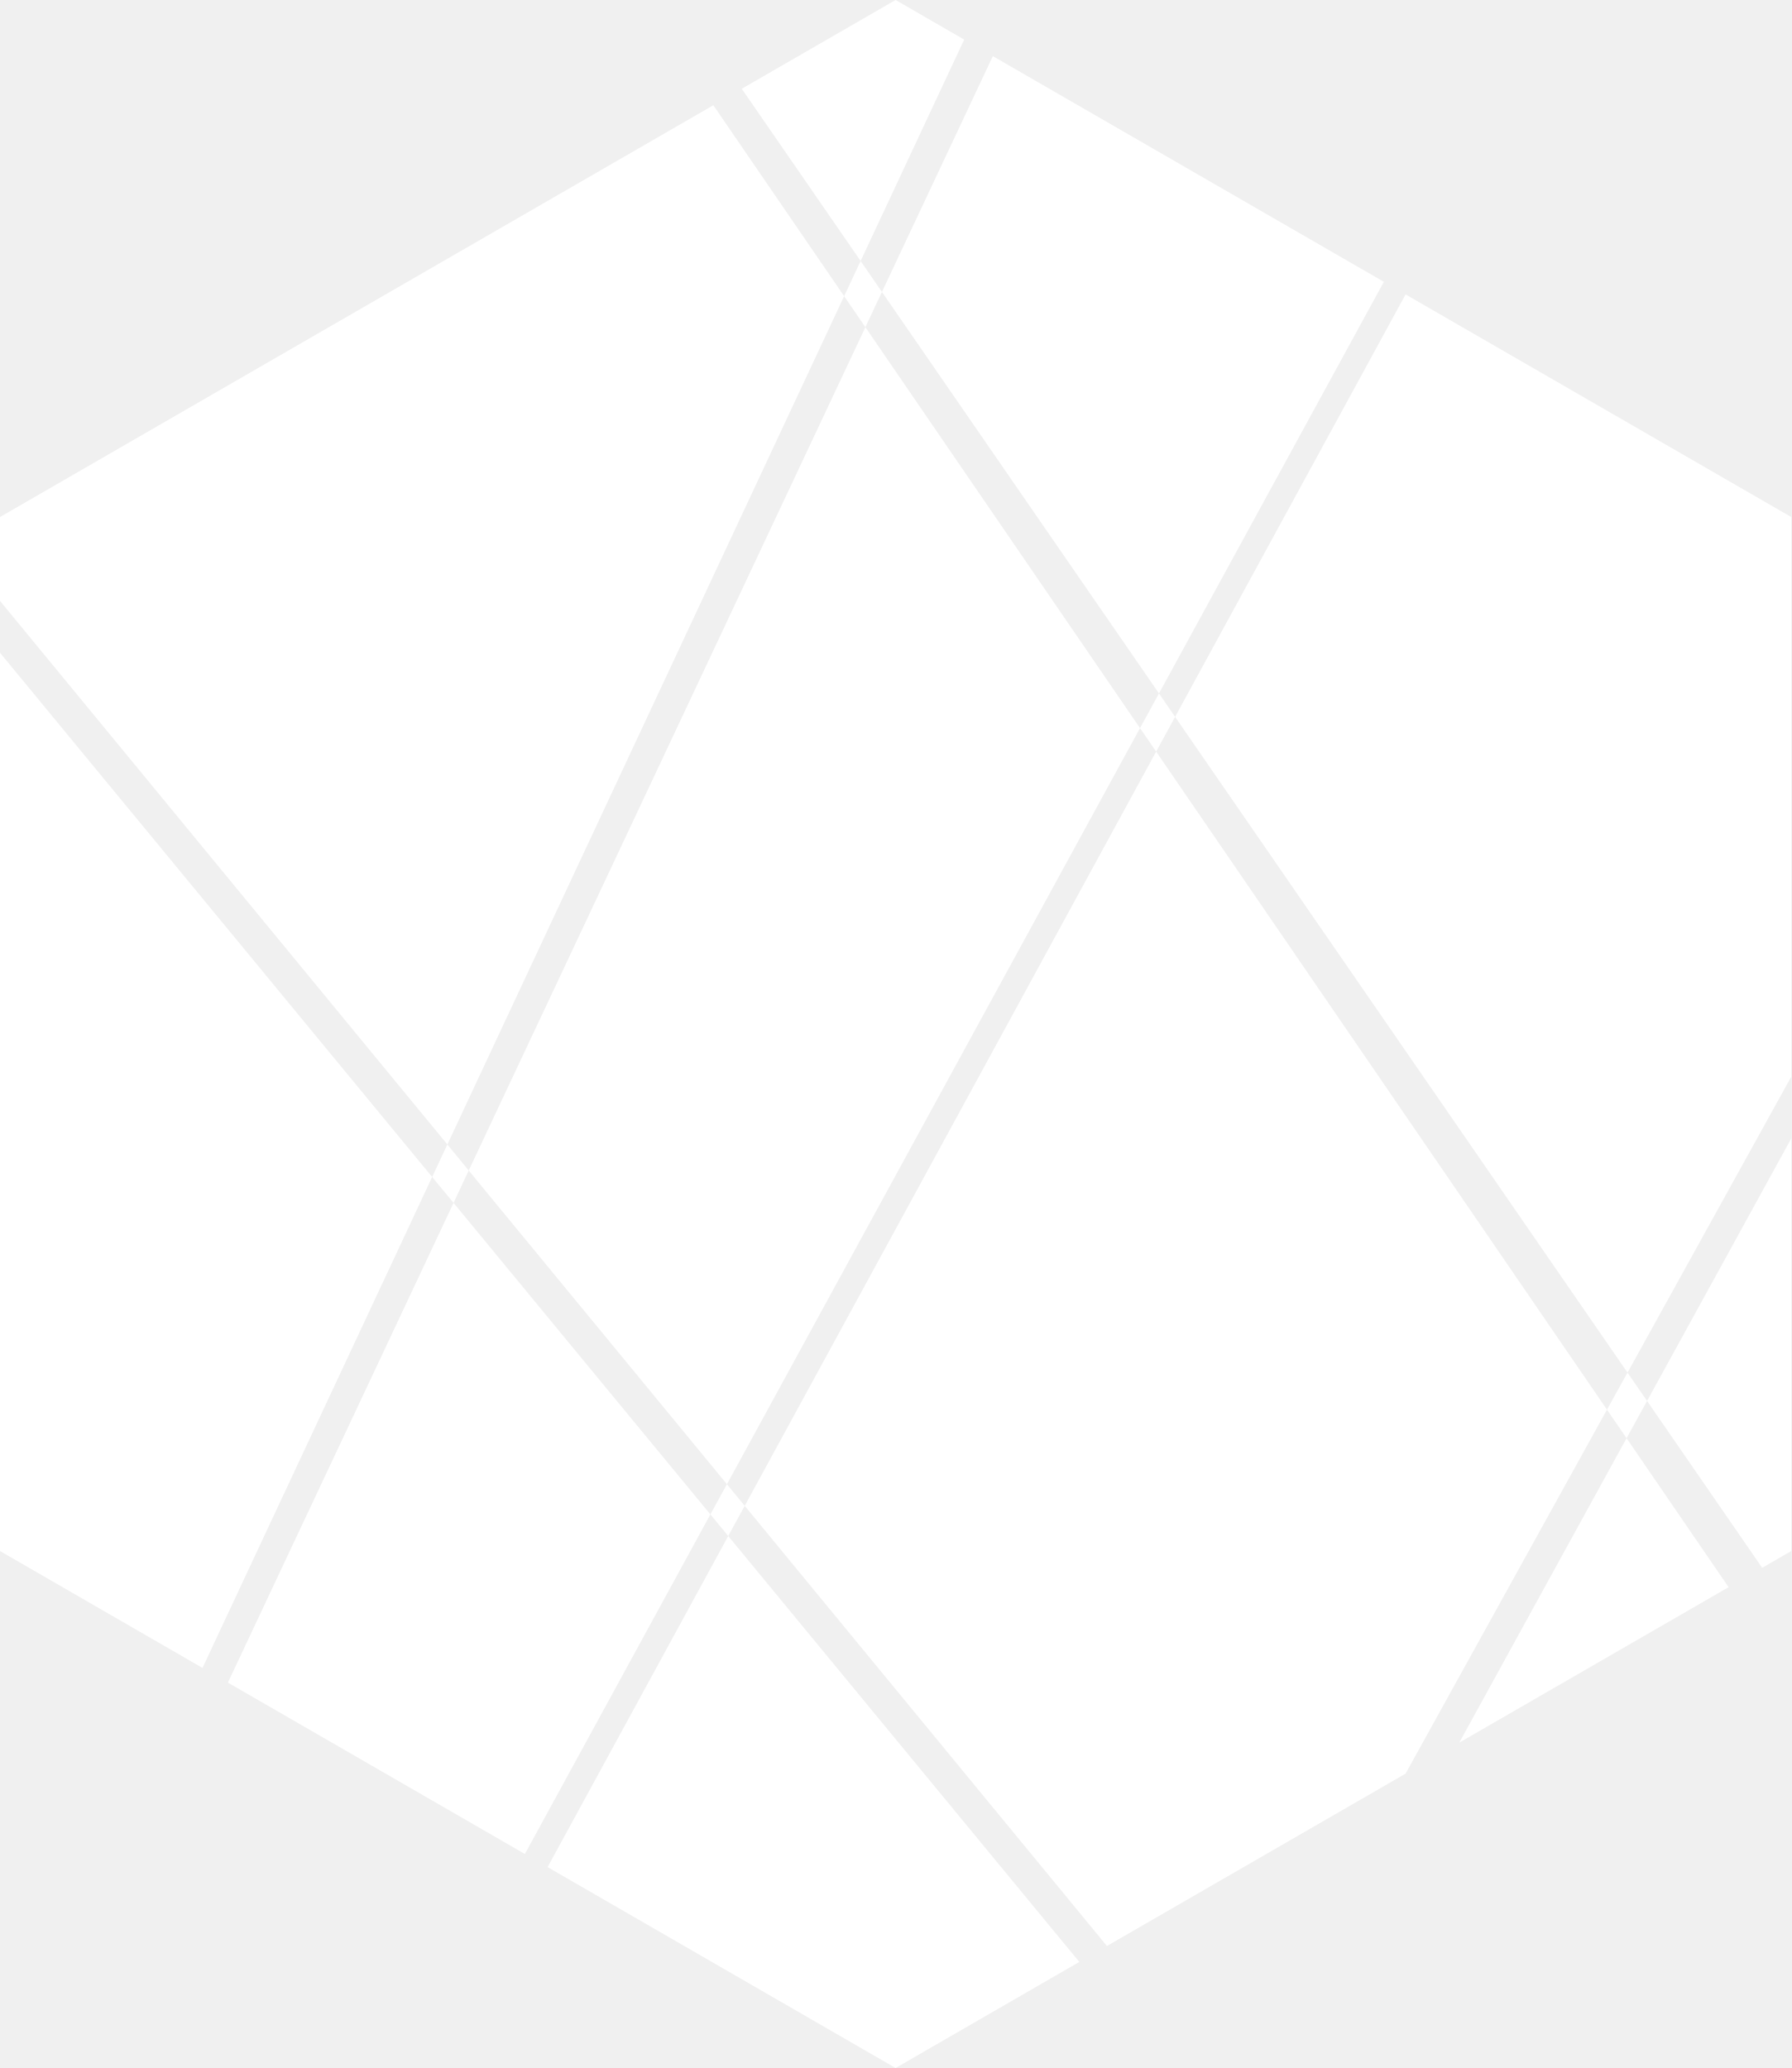
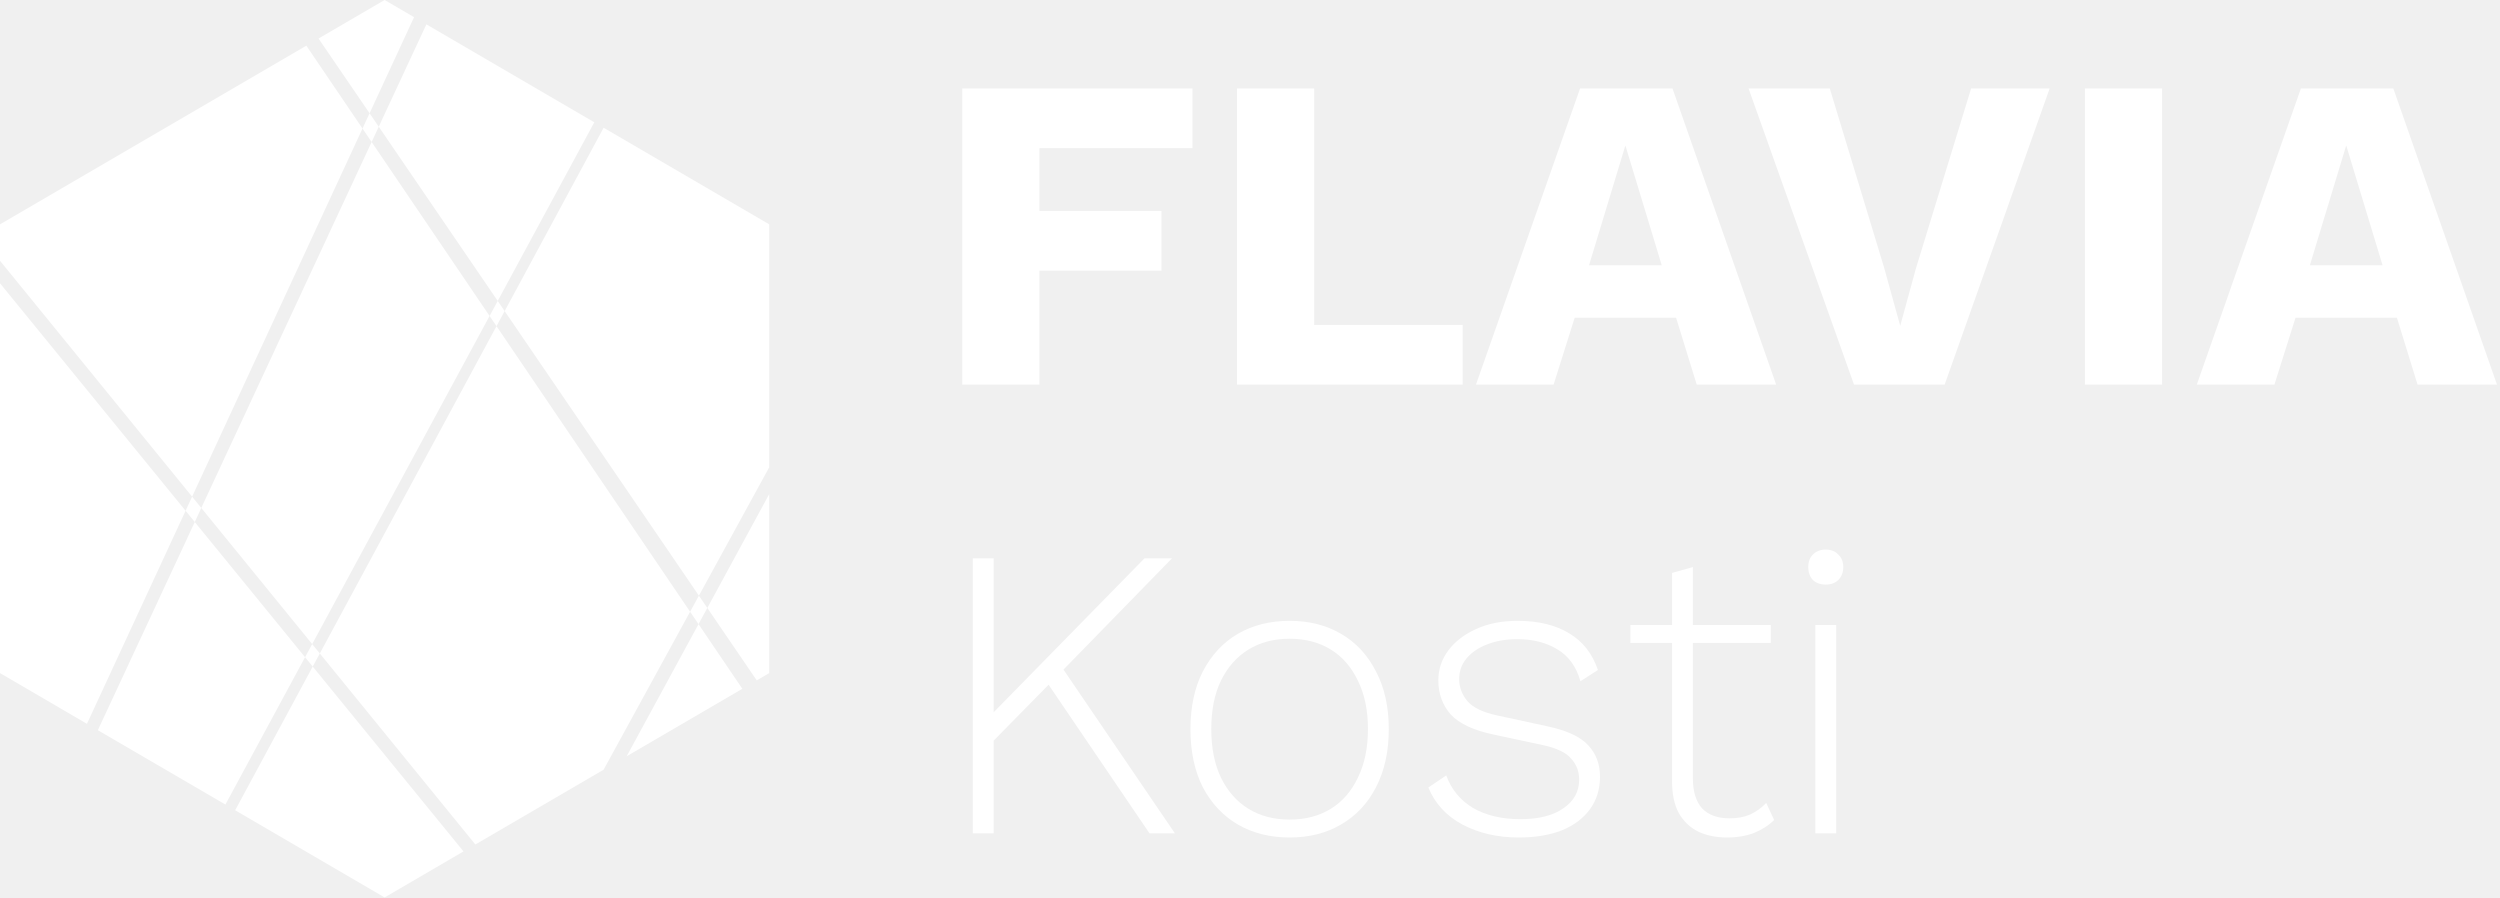
- <svg xmlns="http://www.w3.org/2000/svg" fill="#ffffff" id="Layer_1" data-name="Layer 1" viewBox="0 0 886.76 1023.94">
-   <polygon class="cls-1" points="213.94 582.76 100.25 825.85 0 767.97 0 323.21 213.94 582.76" />
-   <polygon class="cls-1" points="271.1 924.47 360.51 760.54 534.32 971.42 443.37 1023.94 271.1 924.47" />
-   <polygon class="cls-1" points="722.42 862.84 805.25 712.1 855.75 785.87 722.42 862.84" />
-   <polygon class="cls-1" points="795.54 697.97 805.71 679.64 815.39 693.65 805.25 712.1 795.54 697.97" />
-   <polygon class="cls-1" points="232.04 579.56 224.53 595.59 213.94 582.76 221.47 566.67 232.04 579.56" />
-   <polygon class="cls-1" points="224.53 595.59 351.68 749.84 259.85 917.98 112.82 833.11 224.53 595.59" />
-   <polygon class="cls-1" points="359.87 734.89 368.67 745.59 360.51 760.54 351.68 749.84 359.87 734.89" />
-   <polygon class="cls-1" points="359.87 734.89 232.04 579.56 428.42 162.01 564.37 360.51 359.87 734.89" />
-   <polygon class="cls-1" points="368.67 745.59 572.36 372.14 795.54 697.97 695.84 878.19 547.99 963.53 368.67 745.59" />
-   <polygon class="cls-1" points="353.14 52.11 417.89 146.65 221.47 566.67 0 297.53 0 256 353.14 52.11" />
-   <polygon class="cls-1" points="426.06 129.22 436.61 144.55 428.42 161.98 417.89 146.65 426.06 129.22" />
-   <polygon class="cls-1" points="477.32 19.61 426.06 129.22 367.21 43.95 443.37 0 477.32 19.61" />
-   <polygon class="cls-1" points="573.76 343.34 581.74 354.94 572.36 372.14 564.37 360.51 573.76 343.34" />
-   <polygon class="cls-1" points="685.09 139.54 573.76 343.34 436.61 144.55 491.51 27.8 685.09 139.54" />
-   <polygon class="cls-1" points="886.76 256 886.76 533.13 805.71 679.64 581.74 354.94 695.84 145.78 886.76 256" />
-   <polygon class="cls-1" points="872.37 776.28 815.39 693.65 886.76 563.73 886.76 767.97 872.37 776.28" />
+ <svg xmlns="http://www.w3.org/2000/svg" width="78" height="28" viewBox="0 0 78 28" fill="none">
+   <path d="M37.204 4.622H32.43V6.582H36.238V8.444H32.43V12H30.022V2.76H37.204V4.622Z" fill="white" />
+   <path d="M41.002 10.138H45.636V12H38.594V2.76H41.002V10.138Z" fill="white" />
+   <path d="M55.416 12H52.938L52.294 9.914H49.13L48.472 12H46.05L49.298 2.76H52.182L55.416 12ZM49.578 8.276H51.846L50.712 4.538L49.578 8.276Z" fill="white" />
+   <path d="M63.949 2.76L60.673 12H57.845L54.555 2.76H57.089L58.783 8.346L59.287 10.166L59.777 8.374L61.499 2.76H63.949Z" fill="white" />
+   <path d="M67.457 2.76V12H65.049V2.76H67.457Z" fill="white" />
+   <path d="M77.906 12H75.428L74.784 9.914H71.62L70.962 12H68.54L71.788 2.76H74.672L77.906 12ZM72.068 8.276H74.336L73.202 4.538L72.068 8.276Z" fill="white" />
+   <path d="M36.566 17.42L32.978 21.099L32.874 21.203L30.664 23.452V22.568L35.708 17.42H36.566ZM31.002 17.42V26H30.352V17.42H31.002ZM33.03 20.67L36.657 26H35.864L32.51 21.06L33.03 20.67Z" fill="white" />
+   <path d="M40.236 19.37C40.842 19.37 41.375 19.504 41.835 19.773C42.303 20.042 42.667 20.432 42.927 20.943C43.195 21.446 43.33 22.048 43.33 22.75C43.33 23.452 43.195 24.059 42.927 24.57C42.667 25.073 42.303 25.458 41.835 25.727C41.375 25.996 40.842 26.13 40.236 26.13C39.629 26.13 39.092 25.996 38.624 25.727C38.164 25.458 37.8 25.073 37.532 24.57C37.272 24.059 37.142 23.452 37.142 22.75C37.142 22.048 37.272 21.446 37.532 20.943C37.8 20.432 38.164 20.042 38.624 19.773C39.092 19.504 39.629 19.37 40.236 19.37ZM40.236 19.929C39.742 19.929 39.313 20.042 38.949 20.267C38.585 20.492 38.299 20.817 38.091 21.242C37.891 21.658 37.792 22.161 37.792 22.75C37.792 23.331 37.891 23.833 38.091 24.258C38.299 24.683 38.585 25.008 38.949 25.233C39.313 25.458 39.742 25.571 40.236 25.571C40.73 25.571 41.159 25.458 41.523 25.233C41.887 25.008 42.168 24.683 42.368 24.258C42.576 23.833 42.68 23.331 42.68 22.75C42.68 22.161 42.576 21.658 42.368 21.242C42.168 20.817 41.887 20.492 41.523 20.267C41.159 20.042 40.73 19.929 40.236 19.929Z" fill="white" />
+   <path d="M47.385 26.13C46.727 26.13 46.142 25.996 45.63 25.727C45.128 25.458 44.772 25.073 44.564 24.57L45.123 24.193C45.279 24.626 45.557 24.964 45.955 25.207C46.363 25.441 46.857 25.558 47.437 25.558C48.009 25.558 48.456 25.445 48.776 25.22C49.106 24.995 49.27 24.696 49.27 24.323C49.27 24.072 49.188 23.855 49.023 23.673C48.867 23.482 48.568 23.339 48.126 23.244L46.605 22.919C45.981 22.789 45.535 22.581 45.266 22.295C45.006 22 44.876 21.645 44.876 21.229C44.876 20.882 44.98 20.57 45.188 20.293C45.396 20.016 45.682 19.795 46.046 19.63C46.419 19.457 46.852 19.37 47.346 19.37C47.996 19.37 48.534 19.5 48.958 19.76C49.383 20.011 49.682 20.393 49.855 20.904L49.309 21.255C49.179 20.796 48.937 20.462 48.581 20.254C48.235 20.046 47.823 19.942 47.346 19.942C46.982 19.942 46.662 19.998 46.384 20.111C46.116 20.215 45.903 20.362 45.747 20.553C45.6 20.735 45.526 20.947 45.526 21.19C45.526 21.441 45.613 21.671 45.786 21.879C45.96 22.078 46.267 22.226 46.709 22.321L48.269 22.659C48.885 22.789 49.314 22.988 49.556 23.257C49.799 23.517 49.92 23.842 49.92 24.232C49.92 24.622 49.816 24.96 49.608 25.246C49.4 25.532 49.106 25.753 48.724 25.909C48.343 26.056 47.897 26.13 47.385 26.13Z" fill="white" />
+   <path d="M52.818 17.693V24.284C52.818 24.691 52.913 25.003 53.104 25.22C53.303 25.428 53.589 25.532 53.962 25.532C54.205 25.532 54.417 25.493 54.599 25.415C54.79 25.328 54.959 25.207 55.106 25.051L55.353 25.584C55.188 25.749 54.98 25.883 54.729 25.987C54.478 26.082 54.196 26.13 53.884 26.13C53.546 26.13 53.247 26.069 52.987 25.948C52.727 25.818 52.523 25.623 52.376 25.363C52.237 25.103 52.168 24.774 52.168 24.375V17.875L52.818 17.693ZM55.249 19.5V20.059H50.868V19.5H55.249Z" fill="white" />
+   <path d="M56.964 18.239C56.8 18.239 56.665 18.191 56.561 18.096C56.466 17.992 56.418 17.858 56.418 17.693C56.418 17.528 56.466 17.398 56.561 17.303C56.665 17.199 56.8 17.147 56.964 17.147C57.129 17.147 57.259 17.199 57.354 17.303C57.458 17.398 57.51 17.528 57.51 17.693C57.51 17.858 57.458 17.992 57.354 18.096C57.259 18.191 57.129 18.239 56.964 18.239ZM57.289 19.5V26H56.639V19.5H57.289Z" fill="white" />
+   <path d="M5.79 15.936L2.713 22.583L0 21V8.838L5.79 15.936Z" fill="white" />
+   <path d="M7.337 25.28L9.757 20.797L14.461 26.564L12 28L7.337 25.28Z" fill="white" />
+   <path d="M19.552 23.595L21.794 19.473L23.161 21.49L19.552 23.595Z" fill="white" />
+   <path d="M21.531 19.086L21.806 18.585L22.068 18.968L21.794 19.473L21.531 19.086Z" fill="white" />
+   <path d="M6.28 15.848L6.077 16.287L5.79 15.936L5.994 15.496L6.28 15.848Z" fill="white" />
+   <path d="M6.077 16.287L9.518 20.505L7.033 25.102L3.053 22.782L6.077 16.287Z" fill="white" />
+   <path d="M9.74 20.096L9.978 20.388L9.757 20.797L9.518 20.505L9.74 20.096Z" fill="white" />
+   <path d="M9.74 20.096L6.28 15.848L11.595 4.43L15.275 9.858L9.74 20.096Z" fill="white" />
+   <path d="M9.978 20.388L15.491 10.176L21.531 19.086L18.833 24.014L14.831 26.348L9.978 20.388Z" fill="white" />
+   <path d="M9.558 1.425L11.31 4.01L5.994 15.496L0 8.136V7L9.558 1.425Z" fill="white" />
+   <path d="M11.531 3.534L11.817 3.953L11.595 4.43L11.31 4.01L11.531 3.534Z" fill="white" />
+   <path d="M12.919 0.536L11.531 3.534L9.938 1.202L12 0L12.919 0.536Z" fill="white" />
+   <path d="M15.529 9.389L15.745 9.706L15.491 10.176L15.275 9.858L15.529 9.389Z" fill="white" />
+   <path d="M18.542 3.816L15.529 9.389L11.817 3.953L13.303 0.76L18.542 3.816Z" fill="white" />
+   <path d="M24 7V14.579L21.806 18.585L15.745 9.706L18.833 3.986L24 7Z" fill="white" />
+   <path d="M23.61 21.228L22.068 18.968L24 15.415V21L23.61 21.228Z" fill="white" />
</svg>
